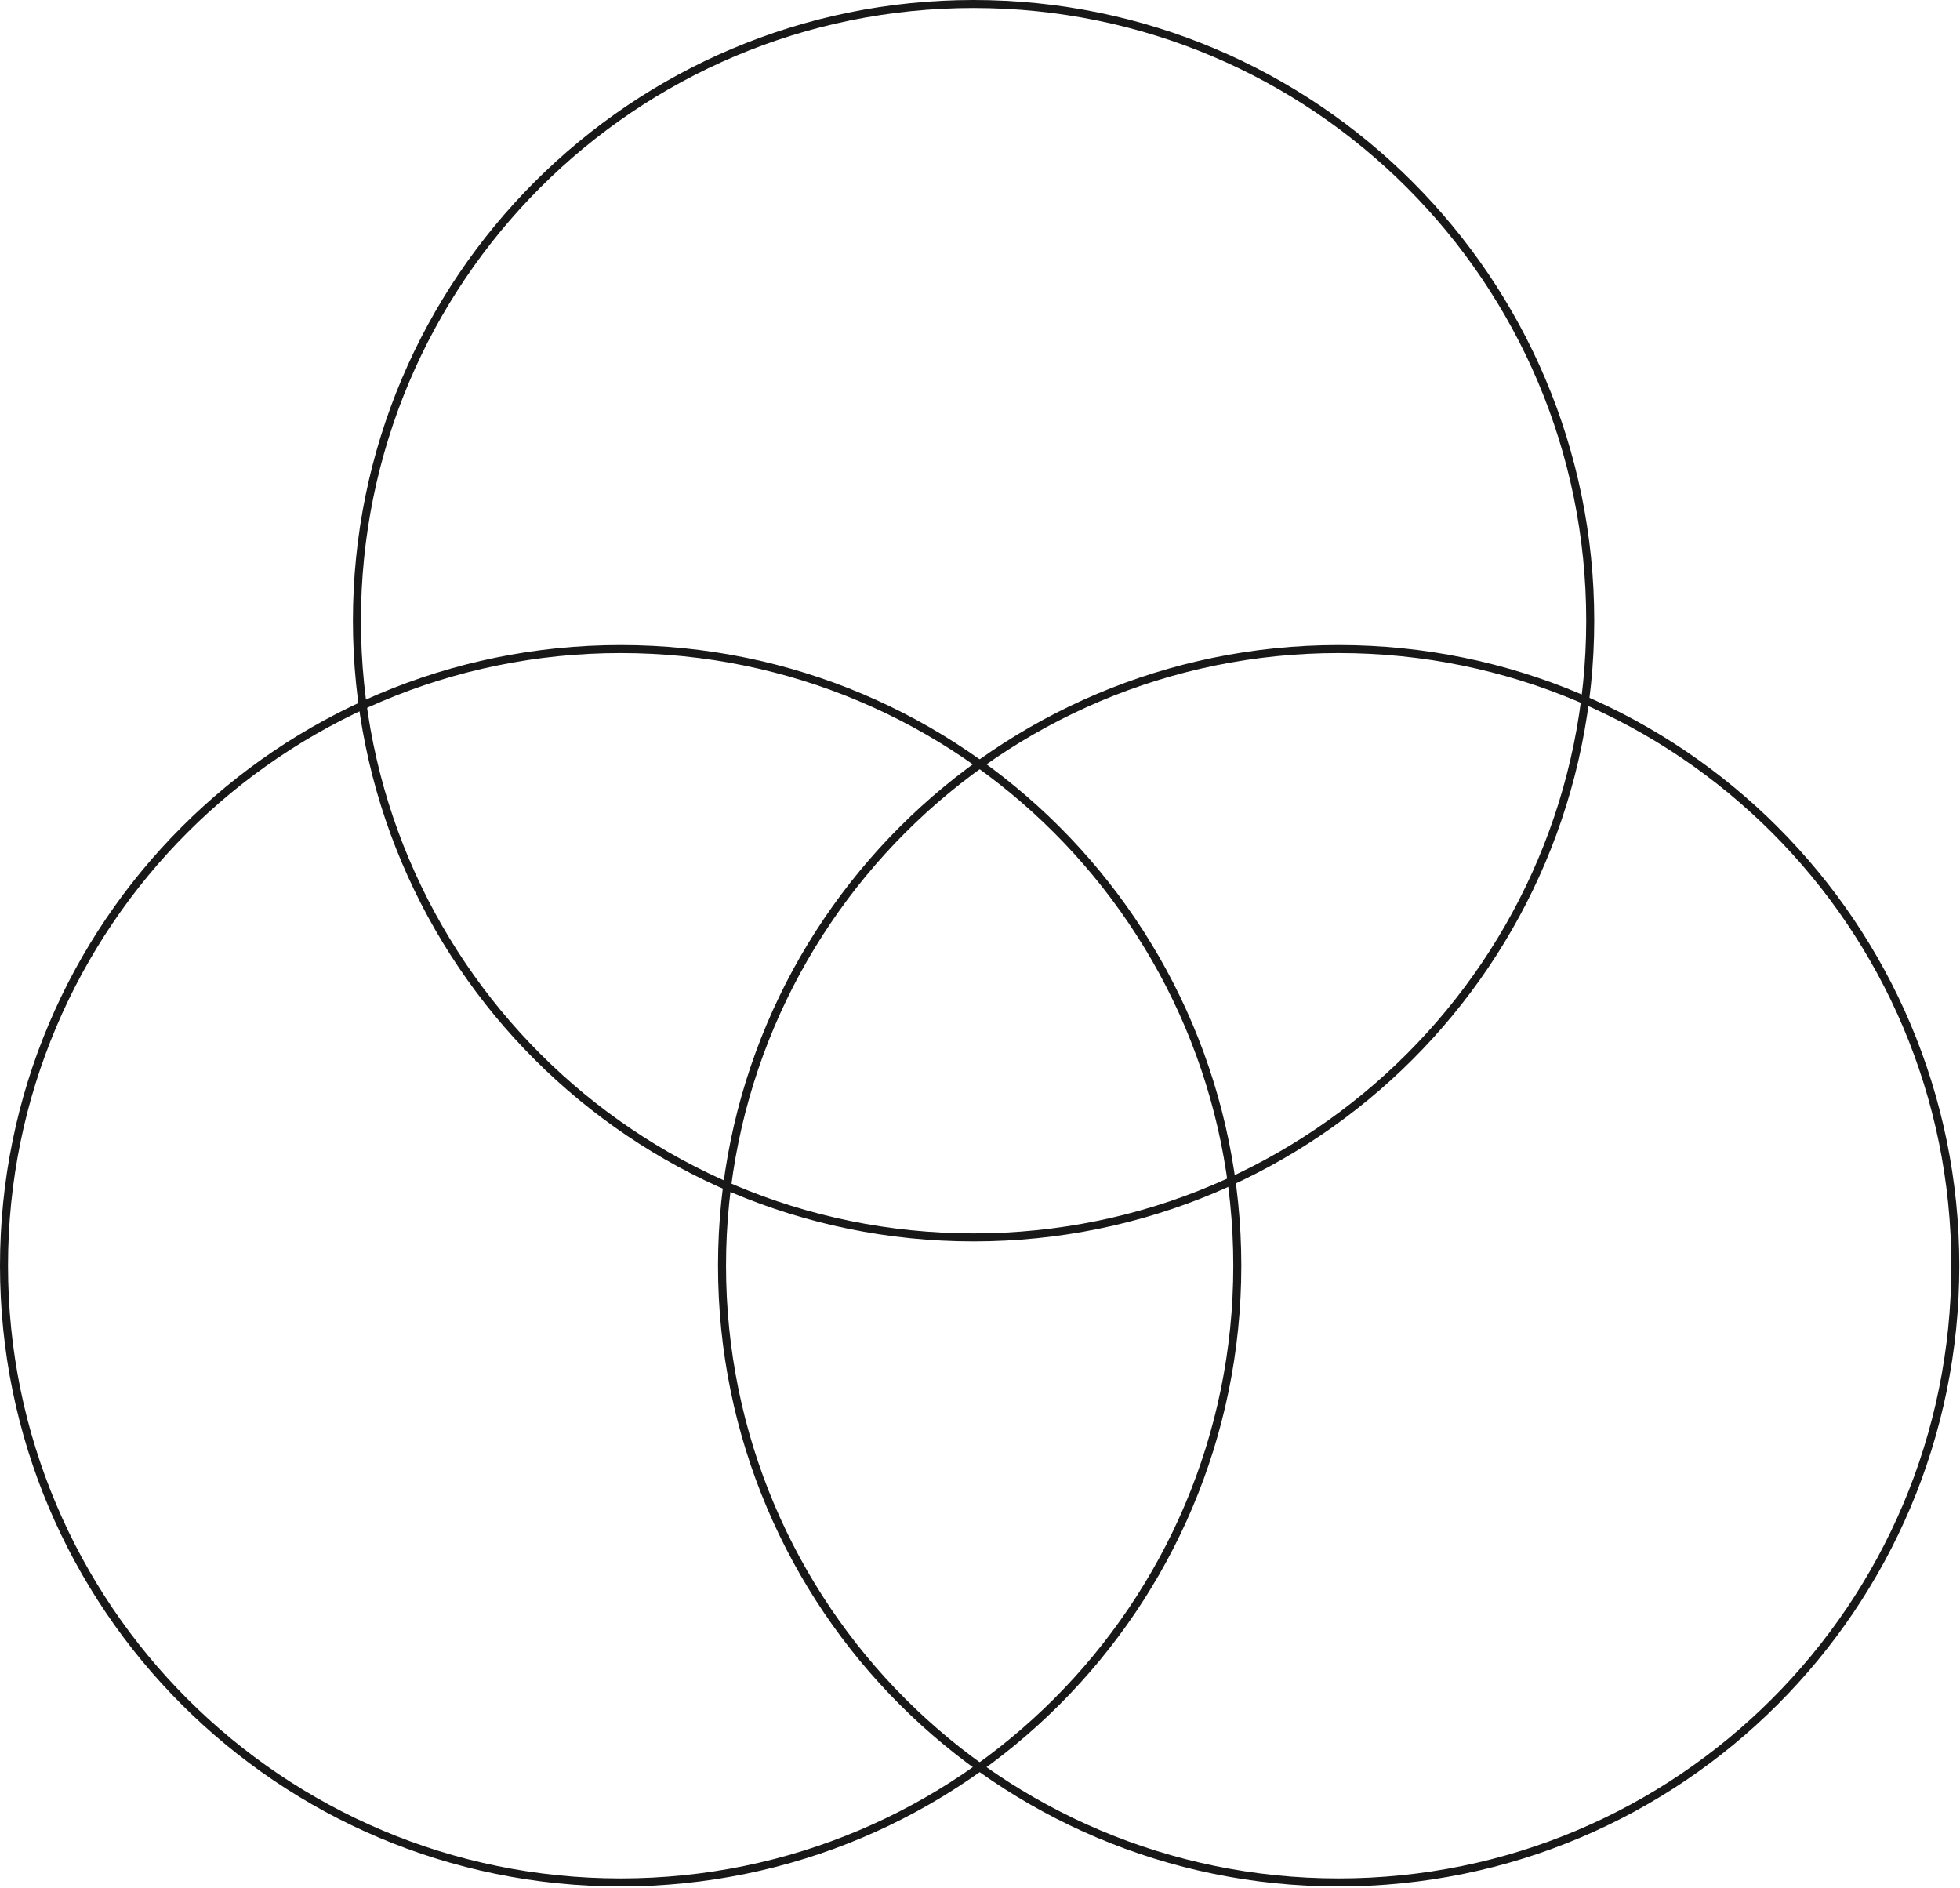
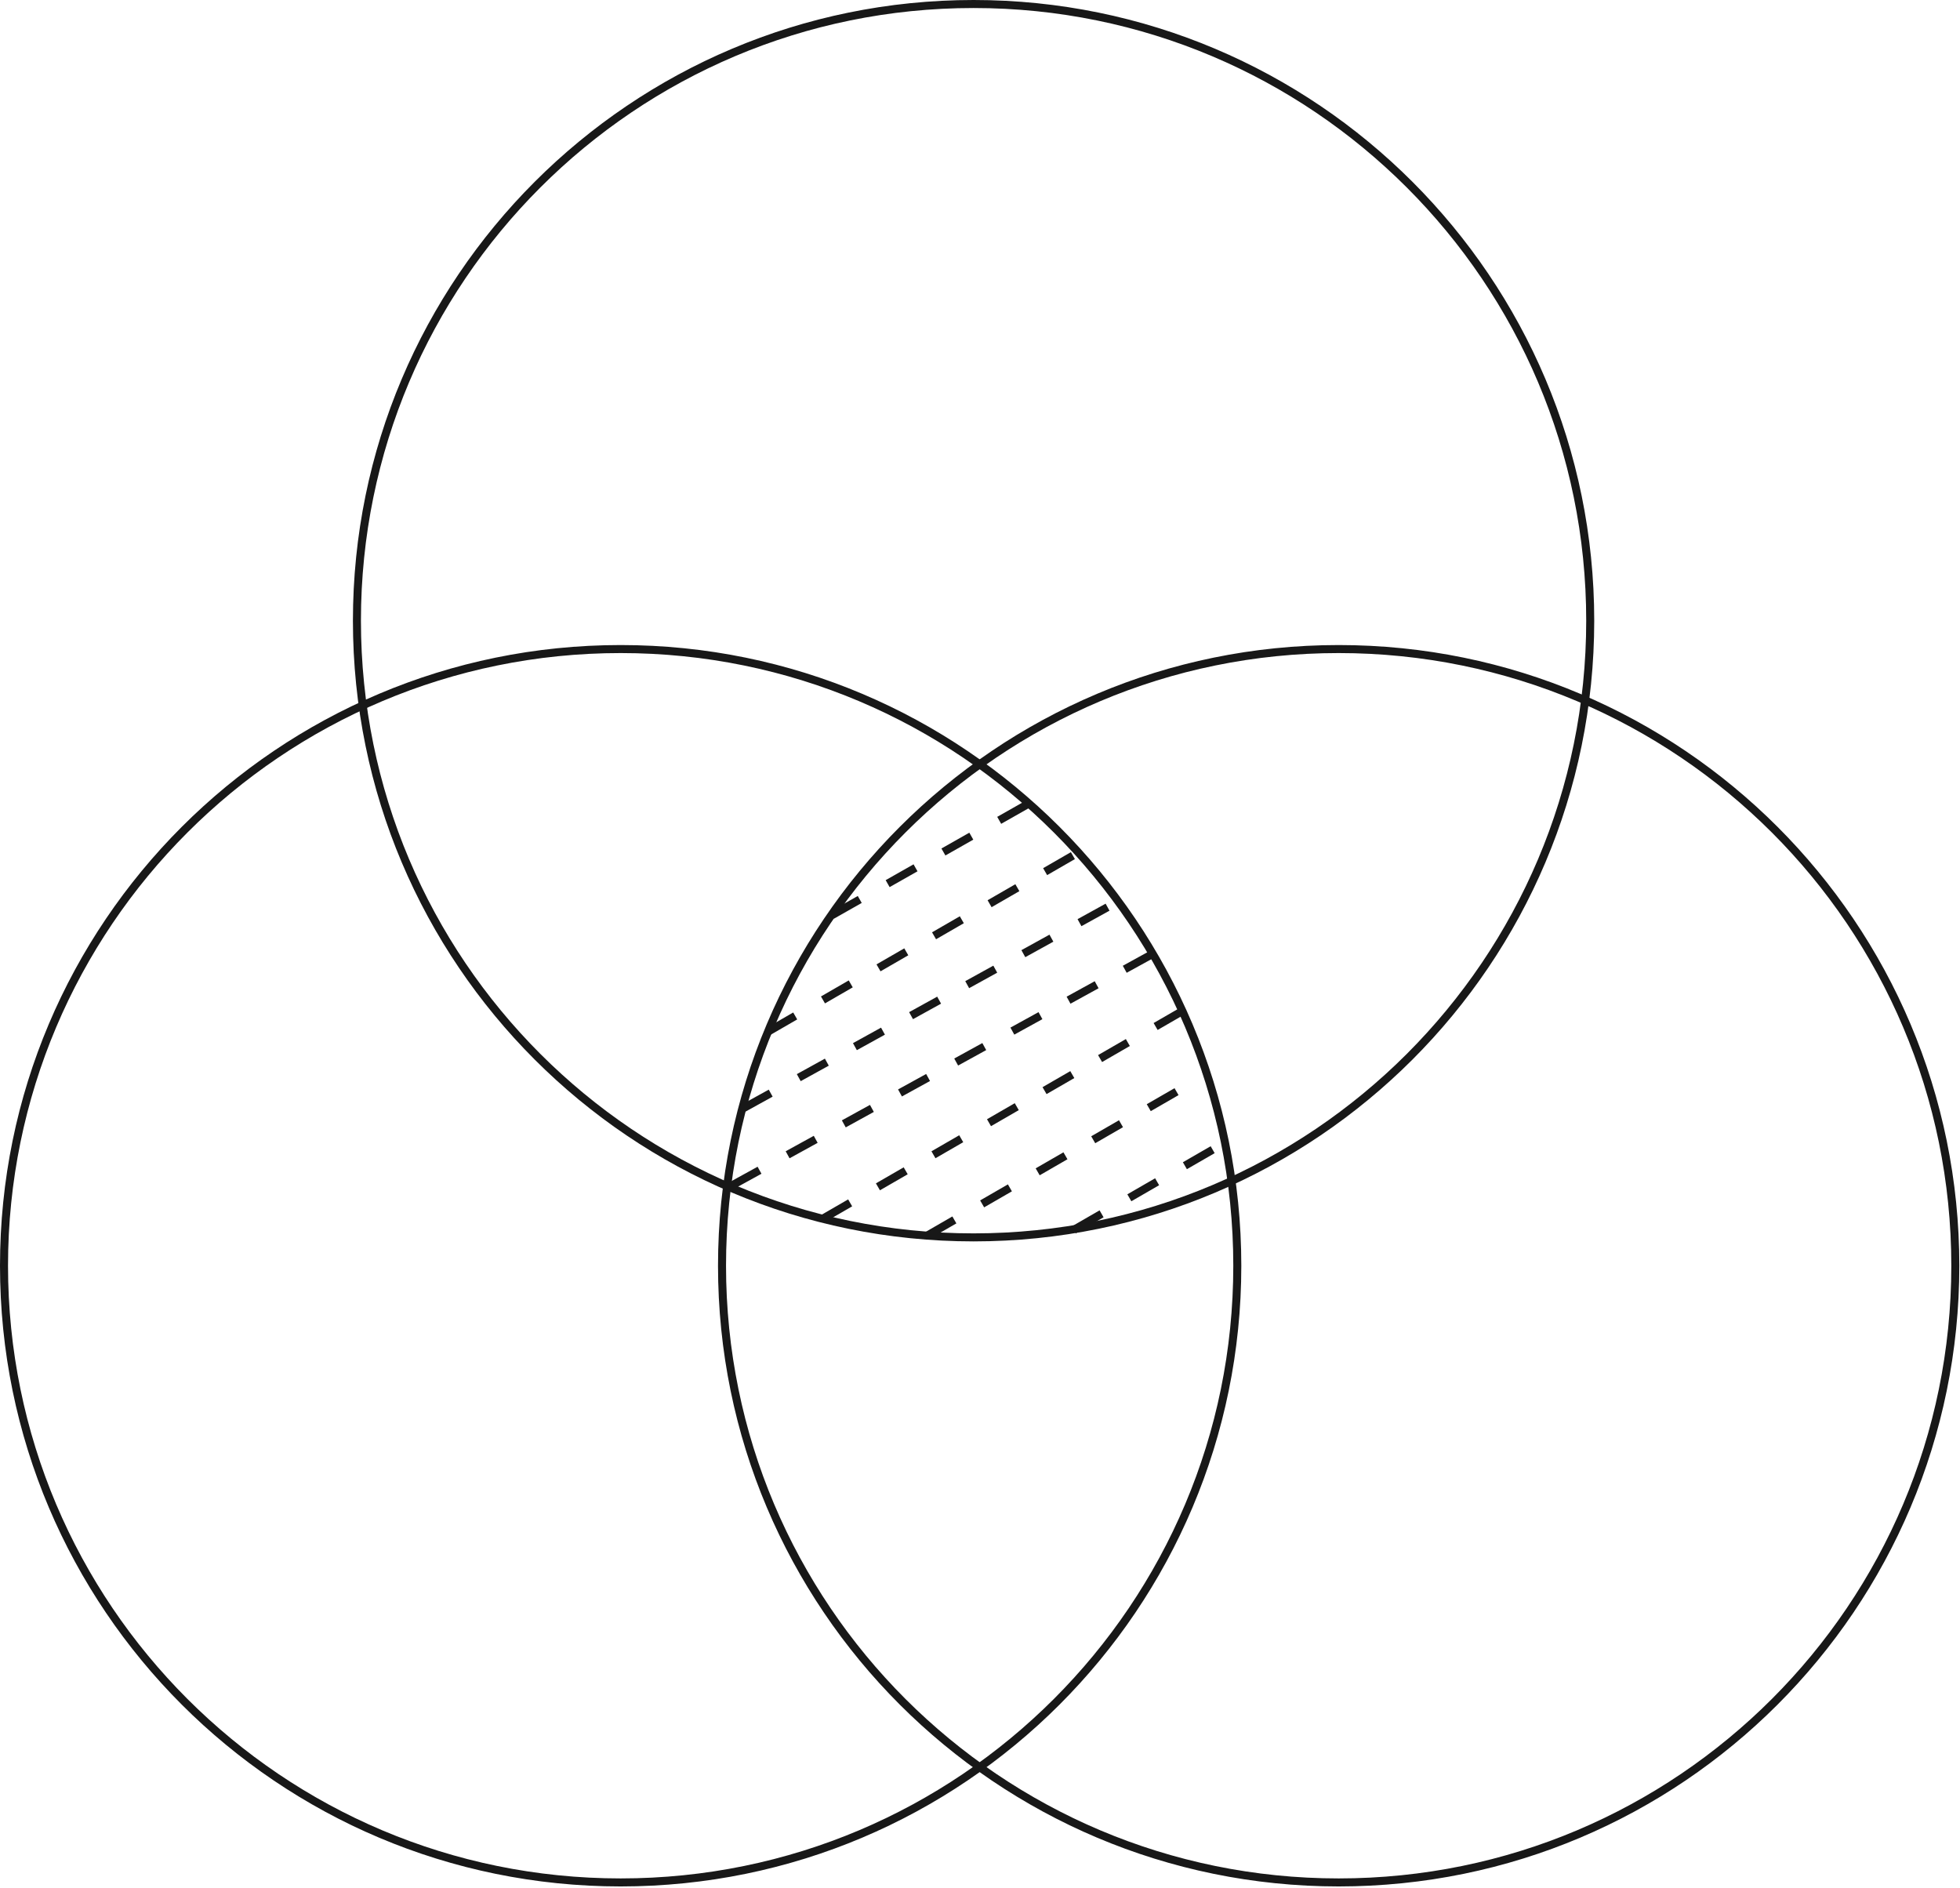
<svg xmlns="http://www.w3.org/2000/svg" width="489" height="471" viewBox="0 0 489 471" fill="none">
  <style>
-         .br-circle {
-             animation: brCircleAnim 500ms ease-out both;
-             transform-origin: center;
-             transform-box: fill-box;
-         }
- 
-         @keyframes brCircleAnim {
-             0% { transform: scale(0); }
-             100% { transform: scale(1); }
-         }
- 
-         .br-circle-01 {
-             transform-origin: center top;
-         }
- 
-         .br-circle-02 {
-             transform-origin: right bottom;
-             animation-delay: 150ms;
-         }
- 
-         .br-circle-03 {
-             transform-origin: left bottom;
-             animation-delay: 300ms;
-         }
- 
        .br-lines {
-             opacity: 0;
-             animation: brLineAnim 200ms ease-out both;
-             animation-delay: 800ms;
+             clip-path: polygon(0 0, 0 0, 0 100%, 0% 100%);
+             animation: brLineAnim 800ms ease-out both;
        }

        @keyframes brLineAnim {
-             100% { opacity: 1; }
+             100% { clip-path: polygon(0 0, 100% 0, 100% 100%, 0% 100%); }
        }
    </style>
  <circle class="br-circle br-circle-01" cx="242.897" cy="154.847" r="153.847" stroke="#181818" stroke-width="2" />
  <circle class="br-circle br-circle-02" cx="333.983" cy="315.768" r="153.847" stroke="#181818" stroke-width="2" />
  <circle class="br-circle br-circle-03" cx="154.847" cy="315.768" r="153.847" stroke="#181818" stroke-width="2" />
  <path class="br-lines" d="M207.54 228.338L256.707 200.445M191.467 257.453L268.551 212.948M185.277 276.576L278.469 225.132M182.484 295.801L287.909 237.793M267.905 306.815L306.346 284.621M231.178 308.337L301.628 267.663M205.177 304.083L294.886 252.289" stroke="#181818" stroke-width="2" stroke-dasharray="8 8" />
</svg>
